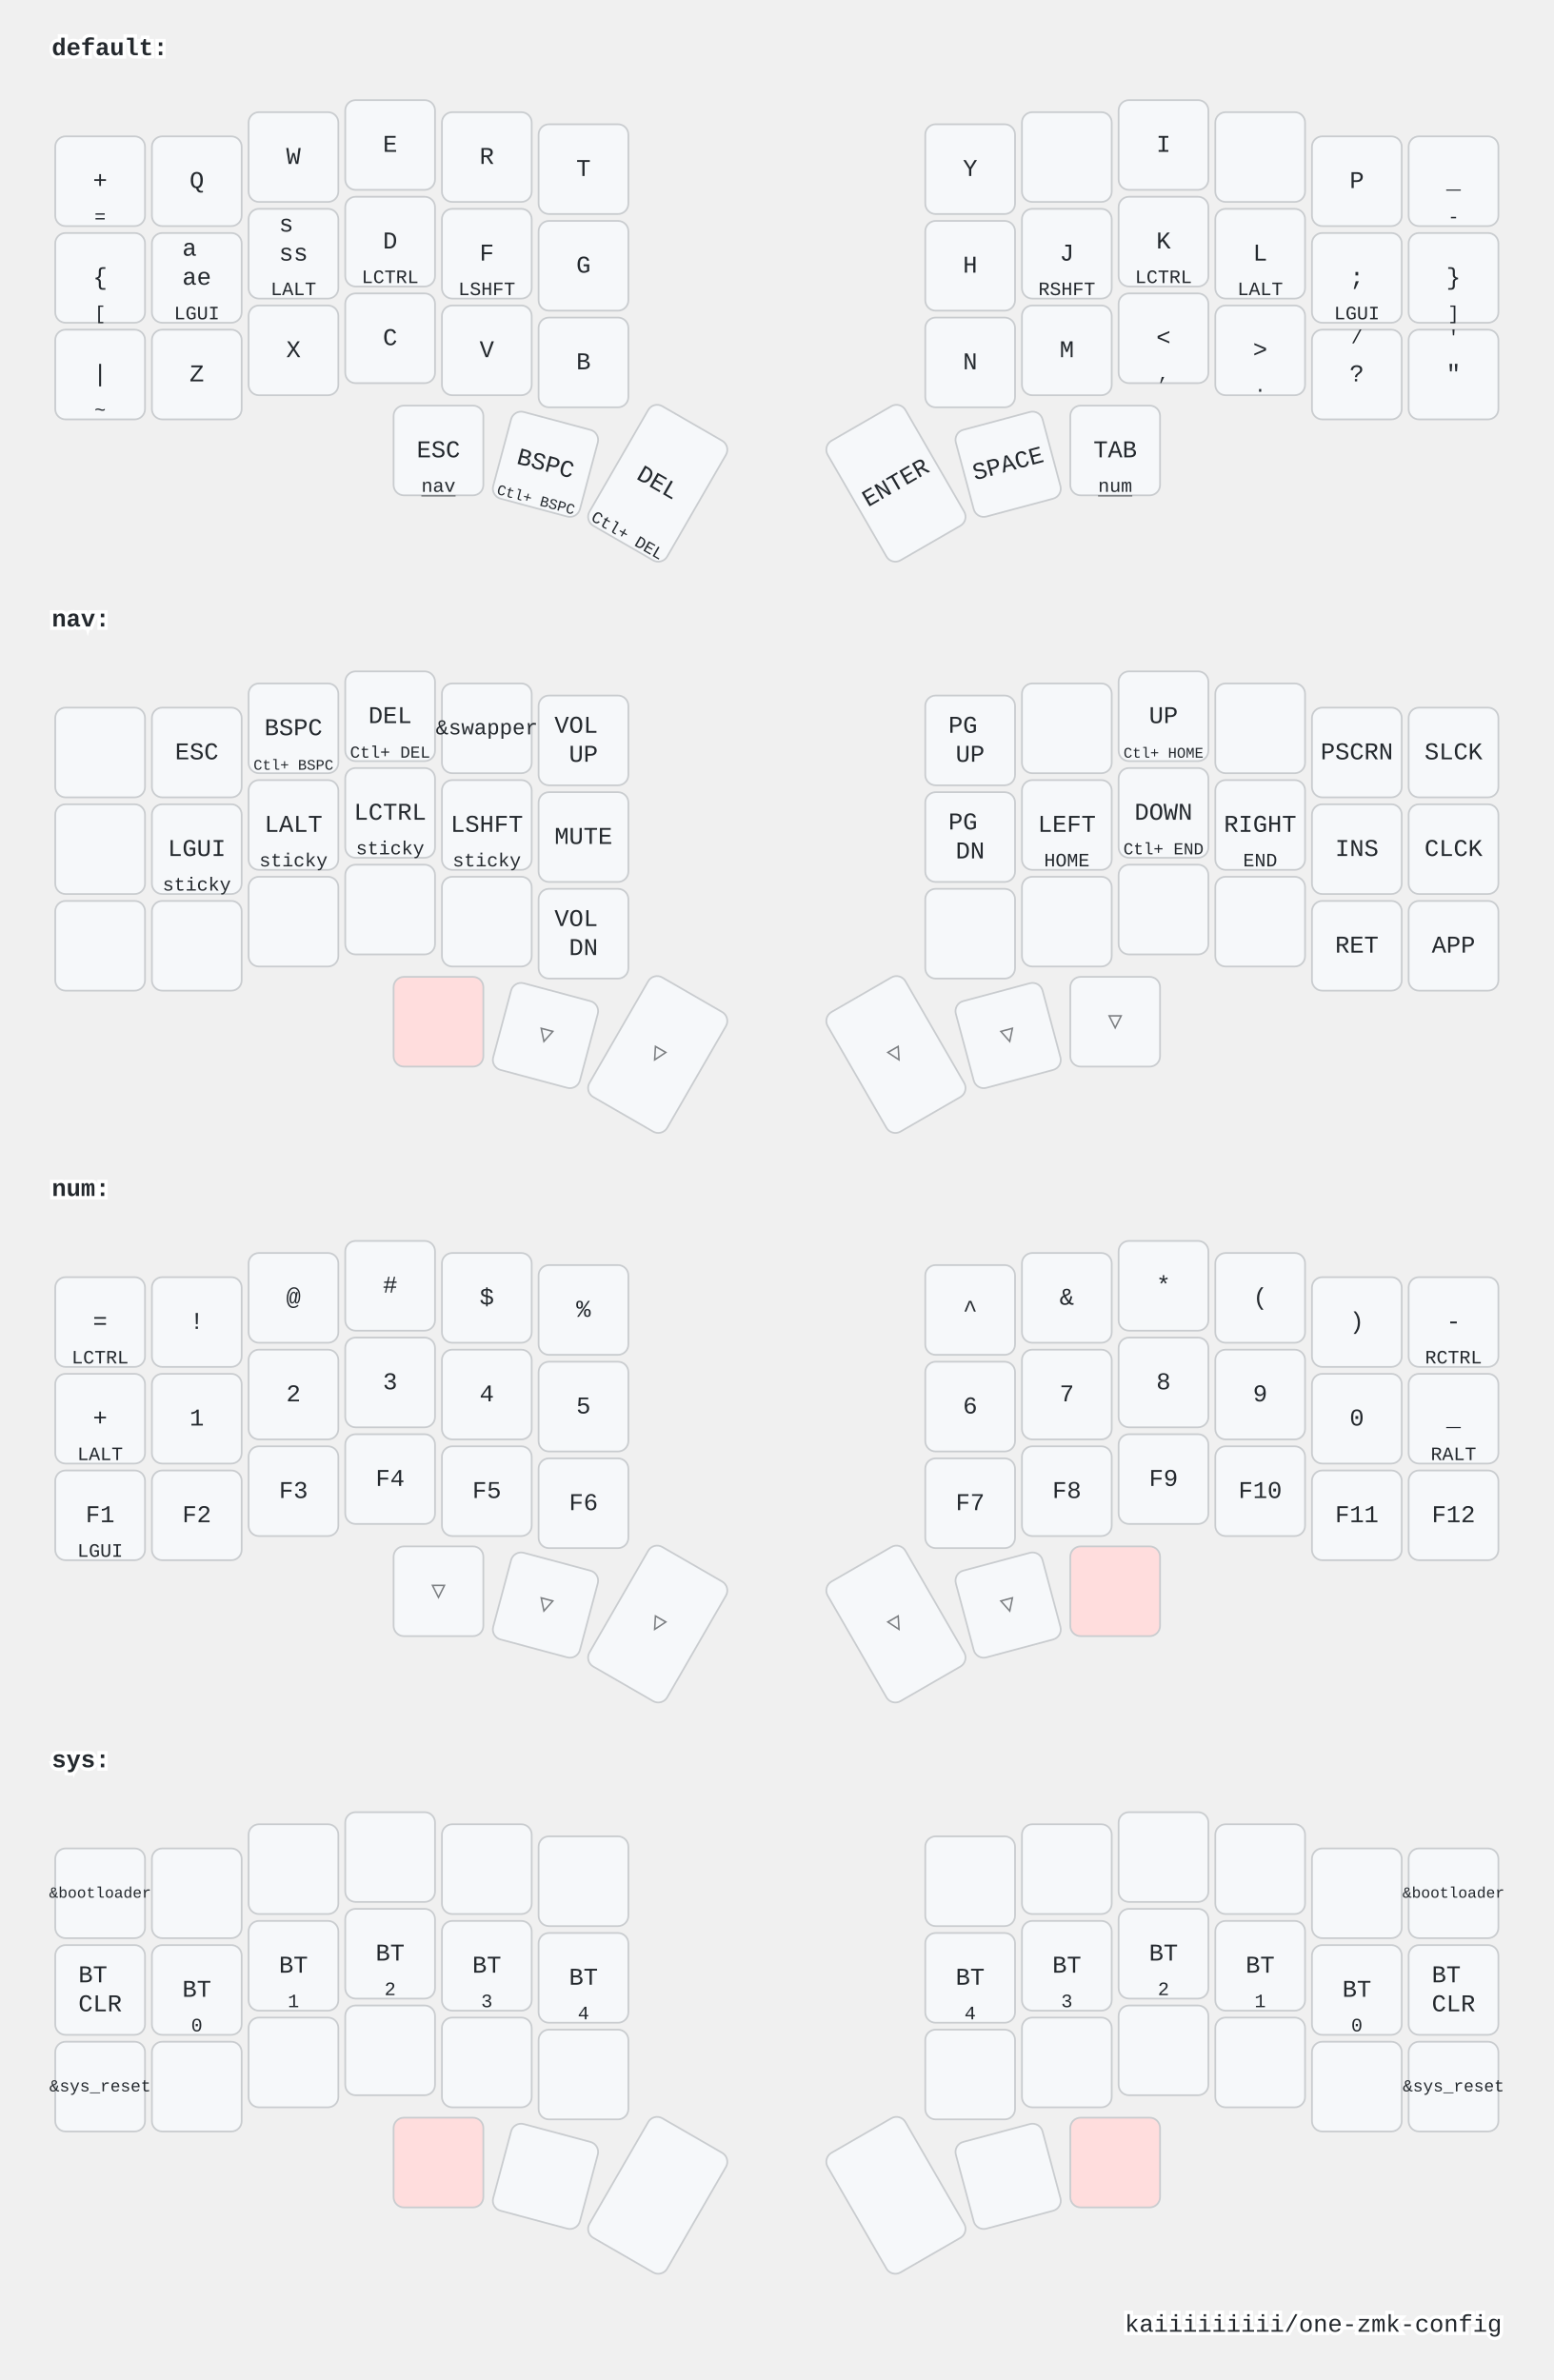
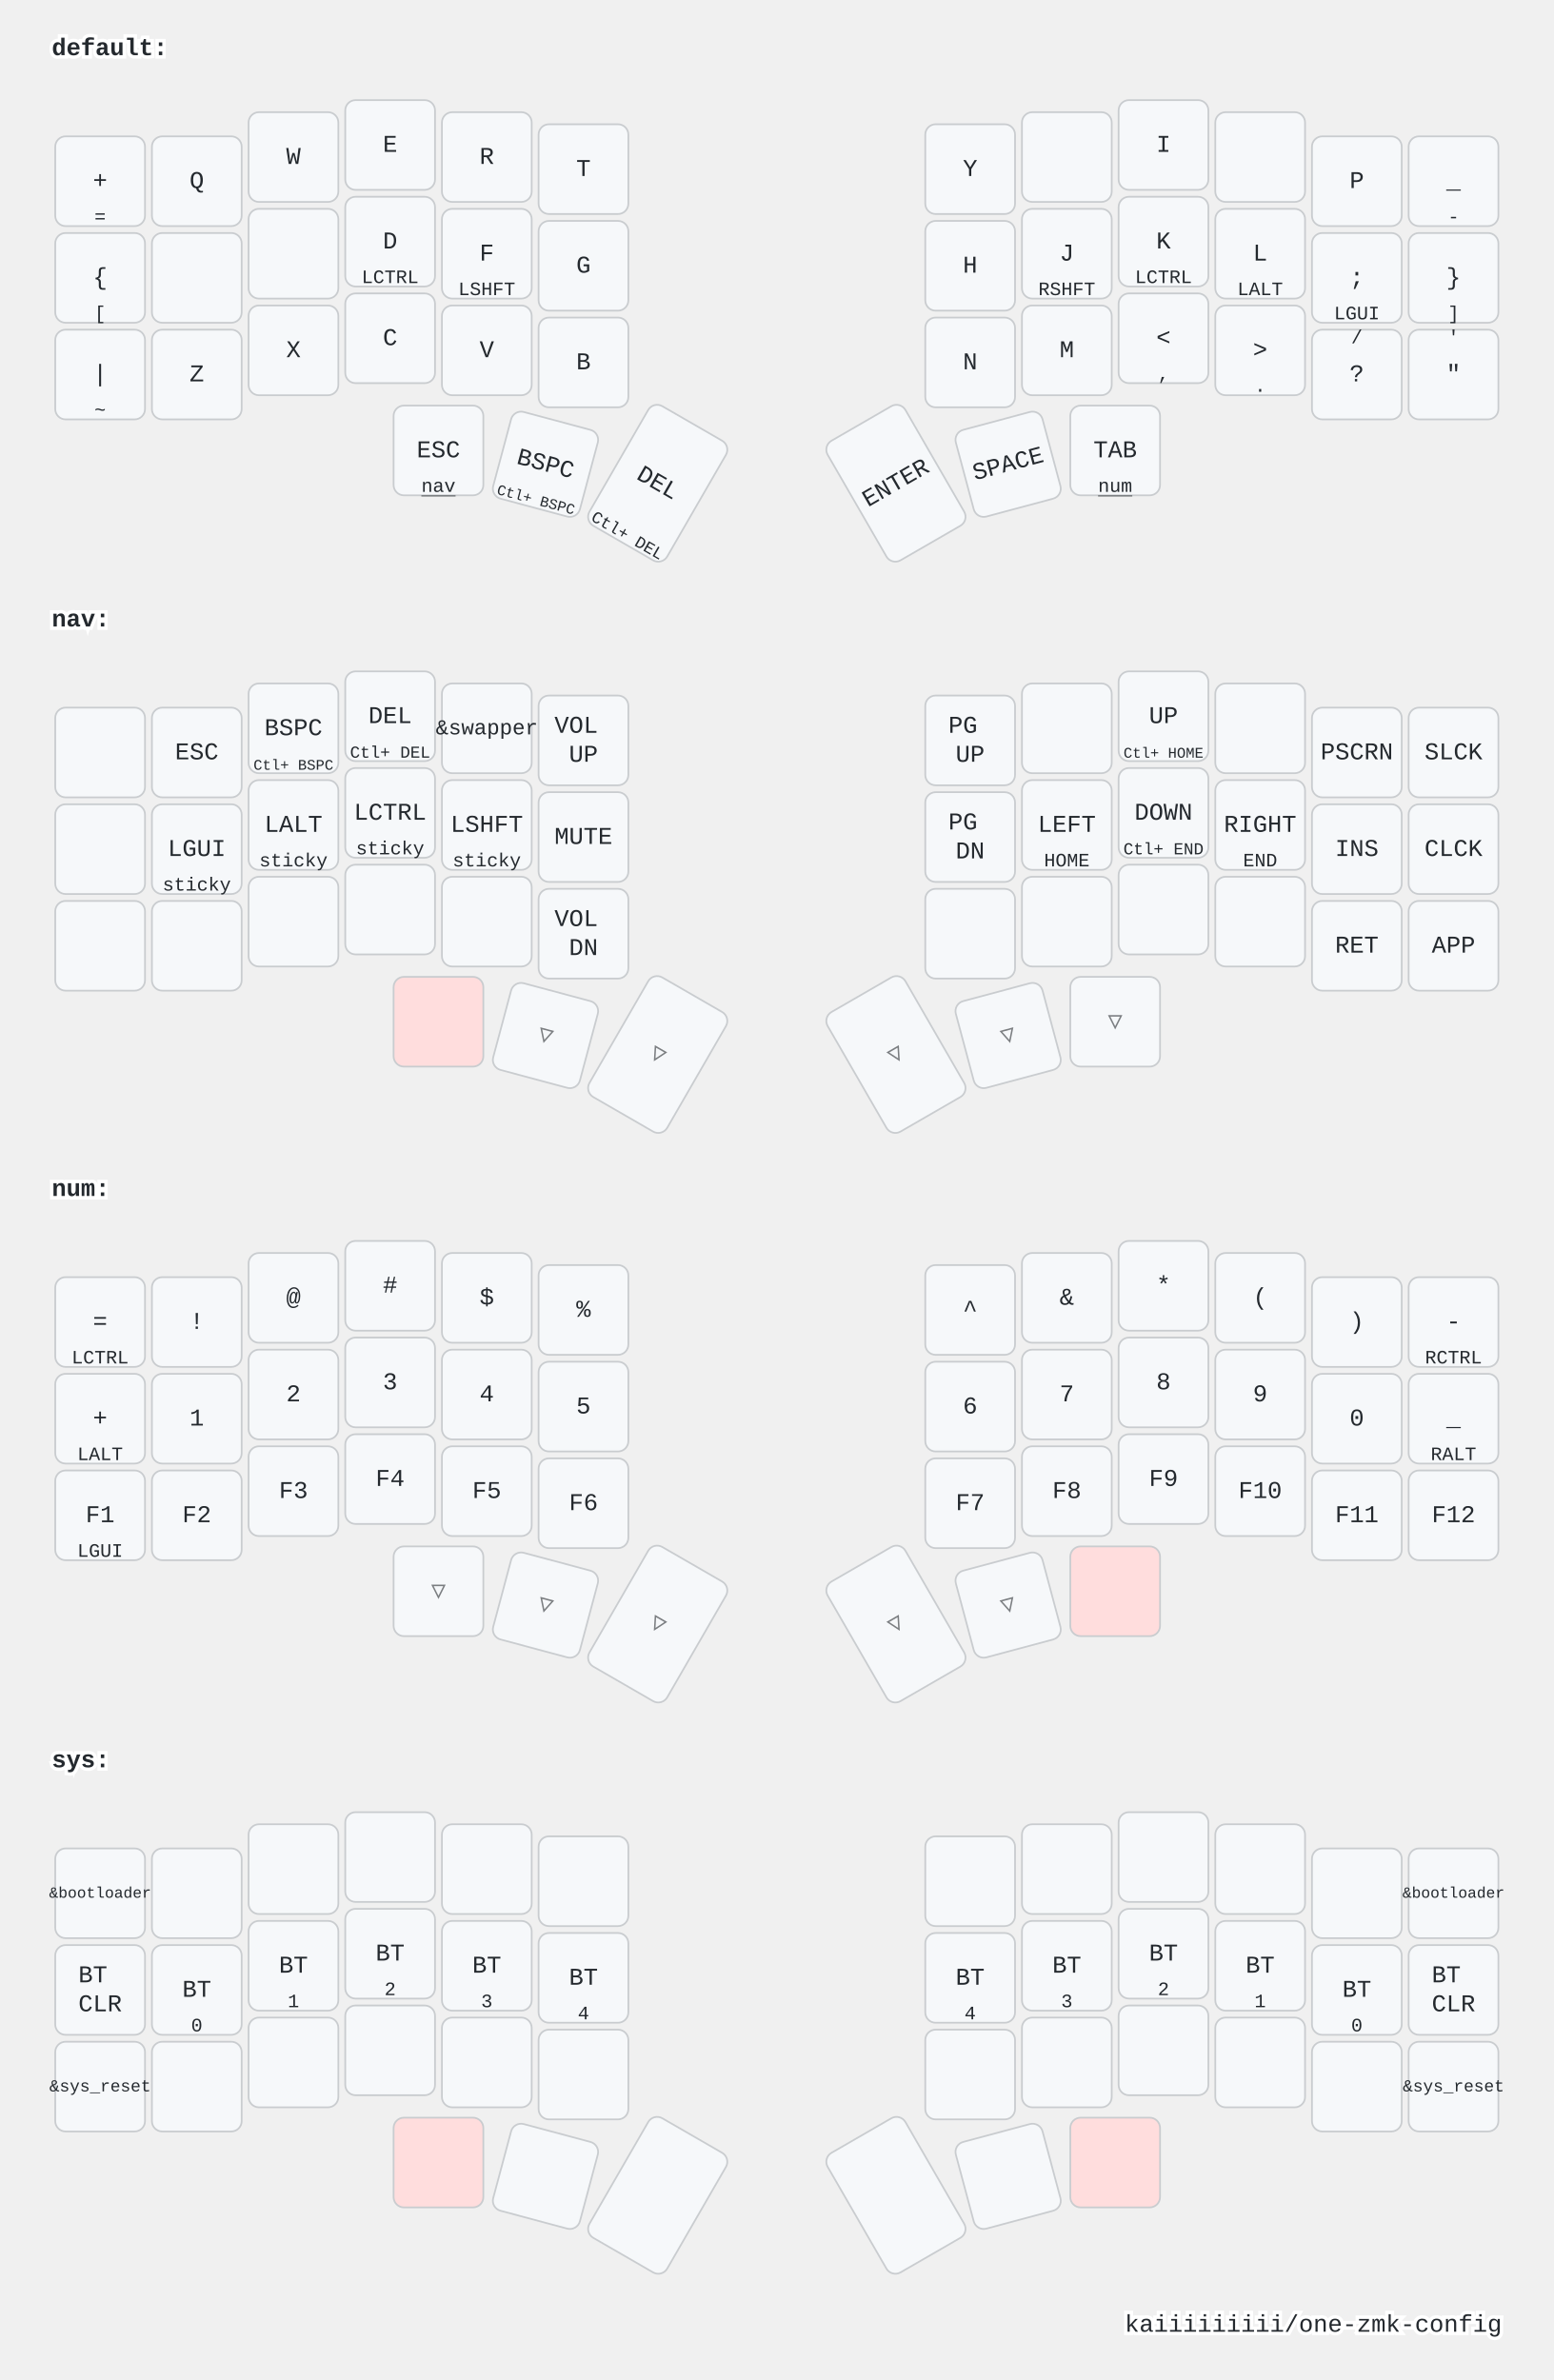
<svg xmlns="http://www.w3.org/2000/svg" width="900" height="1379" viewBox="0 0 900 1379" class="keymap">
  <style>/* inherit to force styles through use tags */
svg path {
    fill: inherit;
}

/* font and background color specifications */
svg.keymap {
    font-family: SFMono-Regular,Consolas,Liberation Mono,Menlo,monospace;
    font-size: 14px;
    font-kerning: normal;
    text-rendering: optimizeLegibility;
    fill: #24292e;
}

/* default key styling */
rect.key {
    fill: #f6f8fa;
}

rect.key, rect.combo {
    stroke: #c9cccf;
    stroke-width: 1;
}

/* default key side styling, only used is draw_key_sides is set */
rect.side {
    filter: brightness(90%);
}

/* color accent for combo boxes */
rect.combo, rect.combo-separate {
    fill: #cdf;
}

/* color accent for held keys */
rect.held, rect.combo.held {
    fill: #fdd;
}

/* color accent for ghost (optional) keys */
rect.ghost, rect.combo.ghost {
    stroke-dasharray: 4, 4;
    stroke-width: 2;
}

text {
    text-anchor: middle;
    dominant-baseline: middle;
}

/* styling for layer labels */
text.label {
    font-weight: bold;
    text-anchor: start;
    stroke: white;
    stroke-width: 4;
    paint-order: stroke;
}

/* styling for optional footer */
text.footer {
    text-anchor: end;
    dominant-baseline: auto;
    stroke: white;
    stroke-width: 4;
    paint-order: stroke;
}

/* styling for combo tap, and key hold/shifted label text */
text.combo, text.hold, text.shifted {
    font-size: 11px;
}

text.hold {
    text-anchor: middle;
    dominant-baseline: auto;
}

text.shifted {
    text-anchor: middle;
    dominant-baseline: hanging;
}

text.layer-activator {
    text-decoration: underline;
}

/* styling for hold/shifted label text in combo box */
text.combo.hold, text.combo.shifted {
    font-size: 8px;
}

/* lighter symbol for transparent keys */
text.trans {
    fill: #7b7e81;
}

/* styling for combo dendrons */
path.combo {
    stroke-width: 1;
    stroke: gray;
    fill: none;
}

/* Start Tabler Icons Cleanup */
/* cannot use height/width with glyphs */
.icon-tabler &gt; path {
    fill: inherit;
    stroke: inherit;
    stroke-width: 2;
}
/* hide tabler's default box */
.icon-tabler &gt; path[stroke="none"][fill="none"] {
    visibility: hidden;
}
/* End Tabler Icons Cleanup */

@media (prefers-color-scheme: dark) {
svg.keymap { fill: #d1d6db; }
rect.key { fill: #3f4750; }
rect.key, rect.combo { stroke: #60666c; }
rect.combo, rect.combo-separate { fill: #1f3d7a; }
rect.held, rect.combo.held { fill: #854747; }
text.label, text.footer { stroke: black; }
text.trans { fill: #7e8184; }
path.combo { stroke: #7f7f7f; }

}</style>
  <g transform="translate(30, 0)" class="layer-default">
    <text x="0" y="28" class="label" id="default">default:</text>
    <g transform="translate(0, 56)">
      <g transform="translate(28, 49)" class="key keypos-0">
        <rect rx="6" ry="6" x="-26" y="-26" width="52" height="52" class="key" />
        <text x="0" y="0" class="key tap">+</text>
        <text x="0" y="24" class="key hold">=</text>
      </g>
      <g transform="translate(84, 49)" class="key keypos-1">
        <rect rx="6" ry="6" x="-26" y="-26" width="52" height="52" class="key" />
        <text x="0" y="0" class="key tap">Q</text>
      </g>
      <g transform="translate(140, 35)" class="key keypos-2">
        <rect rx="6" ry="6" x="-26" y="-26" width="52" height="52" class="key" />
        <text x="0" y="0" class="key tap">W</text>
      </g>
      <g transform="translate(196, 28)" class="key keypos-3">
        <rect rx="6" ry="6" x="-26" y="-26" width="52" height="52" class="key" />
        <text x="0" y="0" class="key tap">E</text>
      </g>
      <g transform="translate(252, 35)" class="key keypos-4">
        <rect rx="6" ry="6" x="-26" y="-26" width="52" height="52" class="key" />
        <text x="0" y="0" class="key tap">R</text>
      </g>
      <g transform="translate(308, 42)" class="key keypos-5">
        <rect rx="6" ry="6" x="-26" y="-26" width="52" height="52" class="key" />
        <text x="0" y="0" class="key tap">T</text>
      </g>
      <g transform="translate(532, 42)" class="key keypos-6">
        <rect rx="6" ry="6" x="-26" y="-26" width="52" height="52" class="key" />
        <text x="0" y="0" class="key tap">Y</text>
      </g>
      <g transform="translate(588, 35)" class="key keypos-7">
        <rect rx="6" ry="6" x="-26" y="-26" width="52" height="52" class="key" />
      </g>
      <g transform="translate(644, 28)" class="key keypos-8">
        <rect rx="6" ry="6" x="-26" y="-26" width="52" height="52" class="key" />
        <text x="0" y="0" class="key tap">I</text>
      </g>
      <g transform="translate(700, 35)" class="key keypos-9">
        <rect rx="6" ry="6" x="-26" y="-26" width="52" height="52" class="key" />
      </g>
      <g transform="translate(756, 49)" class="key keypos-10">
        <rect rx="6" ry="6" x="-26" y="-26" width="52" height="52" class="key" />
        <text x="0" y="0" class="key tap">P</text>
      </g>
      <g transform="translate(812, 49)" class="key keypos-11">
        <rect rx="6" ry="6" x="-26" y="-26" width="52" height="52" class="key" />
        <text x="0" y="0" class="key tap">_</text>
        <text x="0" y="24" class="key hold">-</text>
      </g>
      <g transform="translate(28, 105)" class="key keypos-12">
        <rect rx="6" ry="6" x="-26" y="-26" width="52" height="52" class="key" />
        <text x="0" y="0" class="key tap">{</text>
        <text x="0" y="24" class="key hold">[</text>
      </g>
      <g transform="translate(84, 105)" class="key keypos-13">
        <rect rx="6" ry="6" x="-26" y="-26" width="52" height="52" class="key" />
-         <text x="0" y="0" class="key tap">
-           <tspan x="0" dy="-1.2em">a</tspan>
-           <tspan x="0" dy="1.2em">ae</tspan>
-         </text>
-         <text x="0" y="24" class="key hold">LGUI</text>
      </g>
      <g transform="translate(140, 91)" class="key keypos-14">
        <rect rx="6" ry="6" x="-26" y="-26" width="52" height="52" class="key" />
-         <text x="0" y="0" class="key tap">
-           <tspan x="0" dy="-1.2em">s</tspan>
-           <tspan x="0" dy="1.2em">ss</tspan>
-         </text>
-         <text x="0" y="24" class="key hold">LALT</text>
      </g>
      <g transform="translate(196, 84)" class="key keypos-15">
        <rect rx="6" ry="6" x="-26" y="-26" width="52" height="52" class="key" />
        <text x="0" y="0" class="key tap">D</text>
        <text x="0" y="24" class="key hold">LCTRL</text>
      </g>
      <g transform="translate(252, 91)" class="key keypos-16">
        <rect rx="6" ry="6" x="-26" y="-26" width="52" height="52" class="key" />
        <text x="0" y="0" class="key tap">F</text>
        <text x="0" y="24" class="key hold">LSHFT</text>
      </g>
      <g transform="translate(308, 98)" class="key keypos-17">
        <rect rx="6" ry="6" x="-26" y="-26" width="52" height="52" class="key" />
        <text x="0" y="0" class="key tap">G</text>
      </g>
      <g transform="translate(532, 98)" class="key keypos-18">
        <rect rx="6" ry="6" x="-26" y="-26" width="52" height="52" class="key" />
        <text x="0" y="0" class="key tap">H</text>
      </g>
      <g transform="translate(588, 91)" class="key keypos-19">
        <rect rx="6" ry="6" x="-26" y="-26" width="52" height="52" class="key" />
        <text x="0" y="0" class="key tap">J</text>
        <text x="0" y="24" class="key hold">RSHFT</text>
      </g>
      <g transform="translate(644, 84)" class="key keypos-20">
        <rect rx="6" ry="6" x="-26" y="-26" width="52" height="52" class="key" />
        <text x="0" y="0" class="key tap">K</text>
        <text x="0" y="24" class="key hold">LCTRL</text>
      </g>
      <g transform="translate(700, 91)" class="key keypos-21">
        <rect rx="6" ry="6" x="-26" y="-26" width="52" height="52" class="key" />
        <text x="0" y="0" class="key tap">L</text>
        <text x="0" y="24" class="key hold">LALT</text>
      </g>
      <g transform="translate(756, 105)" class="key keypos-22">
        <rect rx="6" ry="6" x="-26" y="-26" width="52" height="52" class="key" />
        <text x="0" y="0" class="key tap">;</text>
        <text x="0" y="24" class="key hold">LGUI</text>
      </g>
      <g transform="translate(812, 105)" class="key keypos-23">
        <rect rx="6" ry="6" x="-26" y="-26" width="52" height="52" class="key" />
        <text x="0" y="0" class="key tap">}</text>
        <text x="0" y="24" class="key hold">]</text>
      </g>
      <g transform="translate(28, 161)" class="key keypos-24">
        <rect rx="6" ry="6" x="-26" y="-26" width="52" height="52" class="key" />
        <text x="0" y="0" class="key tap">|</text>
        <text x="0" y="24" class="key hold">~</text>
      </g>
      <g transform="translate(84, 161)" class="key keypos-25">
        <rect rx="6" ry="6" x="-26" y="-26" width="52" height="52" class="key" />
        <text x="0" y="0" class="key tap">Z</text>
      </g>
      <g transform="translate(140, 147)" class="key keypos-26">
        <rect rx="6" ry="6" x="-26" y="-26" width="52" height="52" class="key" />
        <text x="0" y="0" class="key tap">X</text>
      </g>
      <g transform="translate(196, 140)" class="key keypos-27">
        <rect rx="6" ry="6" x="-26" y="-26" width="52" height="52" class="key" />
        <text x="0" y="0" class="key tap">C</text>
      </g>
      <g transform="translate(252, 147)" class="key keypos-28">
        <rect rx="6" ry="6" x="-26" y="-26" width="52" height="52" class="key" />
        <text x="0" y="0" class="key tap">V</text>
      </g>
      <g transform="translate(308, 154)" class="key keypos-29">
        <rect rx="6" ry="6" x="-26" y="-26" width="52" height="52" class="key" />
        <text x="0" y="0" class="key tap">B</text>
      </g>
      <g transform="translate(532, 154)" class="key keypos-30">
        <rect rx="6" ry="6" x="-26" y="-26" width="52" height="52" class="key" />
        <text x="0" y="0" class="key tap">N</text>
      </g>
      <g transform="translate(588, 147)" class="key keypos-31">
        <rect rx="6" ry="6" x="-26" y="-26" width="52" height="52" class="key" />
        <text x="0" y="0" class="key tap">M</text>
      </g>
      <g transform="translate(644, 140)" class="key keypos-32">
        <rect rx="6" ry="6" x="-26" y="-26" width="52" height="52" class="key" />
        <text x="0" y="0" class="key tap">&lt;</text>
        <text x="0" y="24" class="key hold">,</text>
      </g>
      <g transform="translate(700, 147)" class="key keypos-33">
        <rect rx="6" ry="6" x="-26" y="-26" width="52" height="52" class="key" />
        <text x="0" y="0" class="key tap">&gt;</text>
        <text x="0" y="24" class="key hold">.</text>
      </g>
      <g transform="translate(756, 161)" class="key keypos-34">
        <rect rx="6" ry="6" x="-26" y="-26" width="52" height="52" class="key" />
        <text x="0" y="0" class="key tap">?</text>
        <text x="0" y="-24" class="key shifted">/</text>
      </g>
      <g transform="translate(812, 161)" class="key keypos-35">
        <rect rx="6" ry="6" x="-26" y="-26" width="52" height="52" class="key" />
        <text x="0" y="0" class="key tap">"</text>
        <text x="0" y="-24" class="key shifted">'</text>
      </g>
      <g transform="translate(224, 205)" class="key keypos-36">
        <rect rx="6" ry="6" x="-26" y="-26" width="52" height="52" class="key" />
        <text x="0" y="0" class="key tap">ESC</text>
        <a href="#nav">
          <text x="0" y="24" class="key hold layer-activator">nav</text>
        </a>
      </g>
      <g transform="translate(286, 213) rotate(15.0)" class="key keypos-37">
        <rect rx="6" ry="6" x="-26" y="-26" width="52" height="52" class="key" />
        <text x="0" y="0" class="key tap">BSPC</text>
        <text x="0" y="24" class="key hold">
          <tspan style="font-size: 78%">Ctl+ BSPC</tspan>
        </text>
      </g>
      <g transform="translate(351, 224) rotate(30.0)" class="key keypos-38">
        <rect rx="6" ry="6" x="-26" y="-40" width="52" height="80" class="key" />
        <text x="0" y="0" class="key tap">DEL</text>
        <text x="0" y="38" class="key hold">
          <tspan style="font-size: 88%">Ctl+ DEL</tspan>
        </text>
      </g>
      <g transform="translate(489, 224) rotate(-30.0)" class="key keypos-39">
        <rect rx="6" ry="6" x="-26" y="-40" width="52" height="80" class="key" />
        <text x="0" y="0" class="key tap">ENTER</text>
      </g>
      <g transform="translate(554, 213) rotate(-15.0)" class="key keypos-40">
        <rect rx="6" ry="6" x="-26" y="-26" width="52" height="52" class="key" />
        <text x="0" y="0" class="key tap">SPACE</text>
      </g>
      <g transform="translate(616, 205)" class="key keypos-41">
        <rect rx="6" ry="6" x="-26" y="-26" width="52" height="52" class="key" />
        <text x="0" y="0" class="key tap">TAB</text>
        <a href="#num">
          <text x="0" y="24" class="key hold layer-activator">num</text>
        </a>
      </g>
    </g>
  </g>
  <g transform="translate(30, 331)" class="layer-nav">
    <text x="0" y="28" class="label" id="nav">nav:</text>
    <g transform="translate(0, 56)">
      <g transform="translate(28, 49)" class="key keypos-0">
        <rect rx="6" ry="6" x="-26" y="-26" width="52" height="52" class="key" />
      </g>
      <g transform="translate(84, 49)" class="key keypos-1">
        <rect rx="6" ry="6" x="-26" y="-26" width="52" height="52" class="key" />
        <text x="0" y="0" class="key tap">ESC</text>
      </g>
      <g transform="translate(140, 35)" class="key keypos-2">
        <rect rx="6" ry="6" x="-26" y="-26" width="52" height="52" class="key" />
        <text x="0" y="0" class="key tap">BSPC</text>
        <text x="0" y="24" class="key hold">
          <tspan style="font-size: 78%">Ctl+ BSPC</tspan>
        </text>
      </g>
      <g transform="translate(196, 28)" class="key keypos-3">
        <rect rx="6" ry="6" x="-26" y="-26" width="52" height="52" class="key" />
        <text x="0" y="0" class="key tap">DEL</text>
        <text x="0" y="24" class="key hold">
          <tspan style="font-size: 88%">Ctl+ DEL</tspan>
        </text>
      </g>
      <g transform="translate(252, 35)" class="key keypos-4">
        <rect rx="6" ry="6" x="-26" y="-26" width="52" height="52" class="key" />
        <text x="0" y="0" class="key tap">
          <tspan style="font-size: 88%">&amp;swapper</tspan>
        </text>
      </g>
      <g transform="translate(308, 42)" class="key keypos-5">
        <rect rx="6" ry="6" x="-26" y="-26" width="52" height="52" class="key" />
        <text x="0" y="0" class="key tap">
          <tspan x="0" dy="-0.6em">VOL</tspan>
          <tspan x="0" dy="1.2em">UP</tspan>
        </text>
      </g>
      <g transform="translate(532, 42)" class="key keypos-6">
        <rect rx="6" ry="6" x="-26" y="-26" width="52" height="52" class="key" />
        <text x="0" y="0" class="key tap">
          <tspan x="0" dy="-0.6em">PG</tspan>
          <tspan x="0" dy="1.2em">UP</tspan>
        </text>
      </g>
      <g transform="translate(588, 35)" class="key keypos-7">
        <rect rx="6" ry="6" x="-26" y="-26" width="52" height="52" class="key" />
      </g>
      <g transform="translate(644, 28)" class="key keypos-8">
        <rect rx="6" ry="6" x="-26" y="-26" width="52" height="52" class="key" />
        <text x="0" y="0" class="key tap">UP</text>
        <text x="0" y="24" class="key hold">
          <tspan style="font-size: 78%">Ctl+ HOME</tspan>
        </text>
      </g>
      <g transform="translate(700, 35)" class="key keypos-9">
        <rect rx="6" ry="6" x="-26" y="-26" width="52" height="52" class="key" />
      </g>
      <g transform="translate(756, 49)" class="key keypos-10">
        <rect rx="6" ry="6" x="-26" y="-26" width="52" height="52" class="key" />
        <text x="0" y="0" class="key tap">PSCRN</text>
      </g>
      <g transform="translate(812, 49)" class="key keypos-11">
        <rect rx="6" ry="6" x="-26" y="-26" width="52" height="52" class="key" />
        <text x="0" y="0" class="key tap">SLCK</text>
      </g>
      <g transform="translate(28, 105)" class="key keypos-12">
        <rect rx="6" ry="6" x="-26" y="-26" width="52" height="52" class="key" />
      </g>
      <g transform="translate(84, 105)" class="key keypos-13">
        <rect rx="6" ry="6" x="-26" y="-26" width="52" height="52" class="key" />
        <text x="0" y="0" class="key tap">LGUI</text>
        <text x="0" y="24" class="key hold">sticky</text>
      </g>
      <g transform="translate(140, 91)" class="key keypos-14">
        <rect rx="6" ry="6" x="-26" y="-26" width="52" height="52" class="key" />
        <text x="0" y="0" class="key tap">LALT</text>
        <text x="0" y="24" class="key hold">sticky</text>
      </g>
      <g transform="translate(196, 84)" class="key keypos-15">
        <rect rx="6" ry="6" x="-26" y="-26" width="52" height="52" class="key" />
        <text x="0" y="0" class="key tap">LCTRL</text>
        <text x="0" y="24" class="key hold">sticky</text>
      </g>
      <g transform="translate(252, 91)" class="key keypos-16">
        <rect rx="6" ry="6" x="-26" y="-26" width="52" height="52" class="key" />
        <text x="0" y="0" class="key tap">LSHFT</text>
        <text x="0" y="24" class="key hold">sticky</text>
      </g>
      <g transform="translate(308, 98)" class="key keypos-17">
        <rect rx="6" ry="6" x="-26" y="-26" width="52" height="52" class="key" />
        <text x="0" y="0" class="key tap">MUTE</text>
      </g>
      <g transform="translate(532, 98)" class="key keypos-18">
        <rect rx="6" ry="6" x="-26" y="-26" width="52" height="52" class="key" />
        <text x="0" y="0" class="key tap">
          <tspan x="0" dy="-0.6em">PG</tspan>
          <tspan x="0" dy="1.2em">DN</tspan>
        </text>
      </g>
      <g transform="translate(588, 91)" class="key keypos-19">
        <rect rx="6" ry="6" x="-26" y="-26" width="52" height="52" class="key" />
        <text x="0" y="0" class="key tap">LEFT</text>
        <text x="0" y="24" class="key hold">HOME</text>
      </g>
      <g transform="translate(644, 84)" class="key keypos-20">
        <rect rx="6" ry="6" x="-26" y="-26" width="52" height="52" class="key" />
        <text x="0" y="0" class="key tap">DOWN</text>
        <text x="0" y="24" class="key hold">
          <tspan style="font-size: 88%">Ctl+ END</tspan>
        </text>
      </g>
      <g transform="translate(700, 91)" class="key keypos-21">
        <rect rx="6" ry="6" x="-26" y="-26" width="52" height="52" class="key" />
        <text x="0" y="0" class="key tap">RIGHT</text>
        <text x="0" y="24" class="key hold">END</text>
      </g>
      <g transform="translate(756, 105)" class="key keypos-22">
        <rect rx="6" ry="6" x="-26" y="-26" width="52" height="52" class="key" />
        <text x="0" y="0" class="key tap">INS</text>
      </g>
      <g transform="translate(812, 105)" class="key keypos-23">
        <rect rx="6" ry="6" x="-26" y="-26" width="52" height="52" class="key" />
        <text x="0" y="0" class="key tap">CLCK</text>
      </g>
      <g transform="translate(28, 161)" class="key keypos-24">
        <rect rx="6" ry="6" x="-26" y="-26" width="52" height="52" class="key" />
      </g>
      <g transform="translate(84, 161)" class="key keypos-25">
        <rect rx="6" ry="6" x="-26" y="-26" width="52" height="52" class="key" />
      </g>
      <g transform="translate(140, 147)" class="key keypos-26">
        <rect rx="6" ry="6" x="-26" y="-26" width="52" height="52" class="key" />
      </g>
      <g transform="translate(196, 140)" class="key keypos-27">
        <rect rx="6" ry="6" x="-26" y="-26" width="52" height="52" class="key" />
      </g>
      <g transform="translate(252, 147)" class="key keypos-28">
        <rect rx="6" ry="6" x="-26" y="-26" width="52" height="52" class="key" />
      </g>
      <g transform="translate(308, 154)" class="key keypos-29">
        <rect rx="6" ry="6" x="-26" y="-26" width="52" height="52" class="key" />
        <text x="0" y="0" class="key tap">
          <tspan x="0" dy="-0.6em">VOL</tspan>
          <tspan x="0" dy="1.2em">DN</tspan>
        </text>
      </g>
      <g transform="translate(532, 154)" class="key keypos-30">
        <rect rx="6" ry="6" x="-26" y="-26" width="52" height="52" class="key" />
      </g>
      <g transform="translate(588, 147)" class="key keypos-31">
        <rect rx="6" ry="6" x="-26" y="-26" width="52" height="52" class="key" />
      </g>
      <g transform="translate(644, 140)" class="key keypos-32">
        <rect rx="6" ry="6" x="-26" y="-26" width="52" height="52" class="key" />
      </g>
      <g transform="translate(700, 147)" class="key keypos-33">
        <rect rx="6" ry="6" x="-26" y="-26" width="52" height="52" class="key" />
      </g>
      <g transform="translate(756, 161)" class="key keypos-34">
        <rect rx="6" ry="6" x="-26" y="-26" width="52" height="52" class="key" />
        <text x="0" y="0" class="key tap">RET</text>
      </g>
      <g transform="translate(812, 161)" class="key keypos-35">
        <rect rx="6" ry="6" x="-26" y="-26" width="52" height="52" class="key" />
        <text x="0" y="0" class="key tap">APP</text>
      </g>
      <g transform="translate(224, 205)" class="key held keypos-36">
        <rect rx="6" ry="6" x="-26" y="-26" width="52" height="52" class="key held" />
      </g>
      <g transform="translate(286, 213) rotate(15.0)" class="key trans keypos-37">
        <rect rx="6" ry="6" x="-26" y="-26" width="52" height="52" class="key trans" />
        <text x="0" y="0" class="key trans tap">▽</text>
      </g>
      <g transform="translate(351, 224) rotate(30.0)" class="key trans keypos-38">
        <rect rx="6" ry="6" x="-26" y="-40" width="52" height="80" class="key trans" />
        <text x="0" y="0" class="key trans tap">▽</text>
      </g>
      <g transform="translate(489, 224) rotate(-30.0)" class="key trans keypos-39">
        <rect rx="6" ry="6" x="-26" y="-40" width="52" height="80" class="key trans" />
        <text x="0" y="0" class="key trans tap">▽</text>
      </g>
      <g transform="translate(554, 213) rotate(-15.0)" class="key trans keypos-40">
        <rect rx="6" ry="6" x="-26" y="-26" width="52" height="52" class="key trans" />
        <text x="0" y="0" class="key trans tap">▽</text>
      </g>
      <g transform="translate(616, 205)" class="key trans keypos-41">
        <rect rx="6" ry="6" x="-26" y="-26" width="52" height="52" class="key trans" />
        <text x="0" y="0" class="key trans tap">▽</text>
      </g>
    </g>
  </g>
  <g transform="translate(30, 661)" class="layer-num">
    <text x="0" y="28" class="label" id="num">num:</text>
    <g transform="translate(0, 56)">
      <g transform="translate(28, 49)" class="key keypos-0">
        <rect rx="6" ry="6" x="-26" y="-26" width="52" height="52" class="key" />
        <text x="0" y="0" class="key tap">=</text>
        <text x="0" y="24" class="key hold">LCTRL</text>
      </g>
      <g transform="translate(84, 49)" class="key keypos-1">
        <rect rx="6" ry="6" x="-26" y="-26" width="52" height="52" class="key" />
        <text x="0" y="0" class="key tap">!</text>
      </g>
      <g transform="translate(140, 35)" class="key keypos-2">
        <rect rx="6" ry="6" x="-26" y="-26" width="52" height="52" class="key" />
        <text x="0" y="0" class="key tap">@</text>
      </g>
      <g transform="translate(196, 28)" class="key keypos-3">
        <rect rx="6" ry="6" x="-26" y="-26" width="52" height="52" class="key" />
        <text x="0" y="0" class="key tap">#</text>
      </g>
      <g transform="translate(252, 35)" class="key keypos-4">
        <rect rx="6" ry="6" x="-26" y="-26" width="52" height="52" class="key" />
        <text x="0" y="0" class="key tap">$</text>
      </g>
      <g transform="translate(308, 42)" class="key keypos-5">
        <rect rx="6" ry="6" x="-26" y="-26" width="52" height="52" class="key" />
        <text x="0" y="0" class="key tap">%</text>
      </g>
      <g transform="translate(532, 42)" class="key keypos-6">
        <rect rx="6" ry="6" x="-26" y="-26" width="52" height="52" class="key" />
        <text x="0" y="0" class="key tap">^</text>
      </g>
      <g transform="translate(588, 35)" class="key keypos-7">
        <rect rx="6" ry="6" x="-26" y="-26" width="52" height="52" class="key" />
        <text x="0" y="0" class="key tap">&amp;</text>
      </g>
      <g transform="translate(644, 28)" class="key keypos-8">
        <rect rx="6" ry="6" x="-26" y="-26" width="52" height="52" class="key" />
        <text x="0" y="0" class="key tap">*</text>
      </g>
      <g transform="translate(700, 35)" class="key keypos-9">
        <rect rx="6" ry="6" x="-26" y="-26" width="52" height="52" class="key" />
        <text x="0" y="0" class="key tap">(</text>
      </g>
      <g transform="translate(756, 49)" class="key keypos-10">
        <rect rx="6" ry="6" x="-26" y="-26" width="52" height="52" class="key" />
        <text x="0" y="0" class="key tap">)</text>
      </g>
      <g transform="translate(812, 49)" class="key keypos-11">
        <rect rx="6" ry="6" x="-26" y="-26" width="52" height="52" class="key" />
        <text x="0" y="0" class="key tap">-</text>
        <text x="0" y="24" class="key hold">RCTRL</text>
      </g>
      <g transform="translate(28, 105)" class="key keypos-12">
        <rect rx="6" ry="6" x="-26" y="-26" width="52" height="52" class="key" />
        <text x="0" y="0" class="key tap">+</text>
        <text x="0" y="24" class="key hold">LALT</text>
      </g>
      <g transform="translate(84, 105)" class="key keypos-13">
        <rect rx="6" ry="6" x="-26" y="-26" width="52" height="52" class="key" />
        <text x="0" y="0" class="key tap">1</text>
      </g>
      <g transform="translate(140, 91)" class="key keypos-14">
        <rect rx="6" ry="6" x="-26" y="-26" width="52" height="52" class="key" />
        <text x="0" y="0" class="key tap">2</text>
      </g>
      <g transform="translate(196, 84)" class="key keypos-15">
        <rect rx="6" ry="6" x="-26" y="-26" width="52" height="52" class="key" />
        <text x="0" y="0" class="key tap">3</text>
      </g>
      <g transform="translate(252, 91)" class="key keypos-16">
        <rect rx="6" ry="6" x="-26" y="-26" width="52" height="52" class="key" />
        <text x="0" y="0" class="key tap">4</text>
      </g>
      <g transform="translate(308, 98)" class="key keypos-17">
        <rect rx="6" ry="6" x="-26" y="-26" width="52" height="52" class="key" />
        <text x="0" y="0" class="key tap">5</text>
      </g>
      <g transform="translate(532, 98)" class="key keypos-18">
        <rect rx="6" ry="6" x="-26" y="-26" width="52" height="52" class="key" />
        <text x="0" y="0" class="key tap">6</text>
      </g>
      <g transform="translate(588, 91)" class="key keypos-19">
        <rect rx="6" ry="6" x="-26" y="-26" width="52" height="52" class="key" />
        <text x="0" y="0" class="key tap">7</text>
      </g>
      <g transform="translate(644, 84)" class="key keypos-20">
        <rect rx="6" ry="6" x="-26" y="-26" width="52" height="52" class="key" />
        <text x="0" y="0" class="key tap">8</text>
      </g>
      <g transform="translate(700, 91)" class="key keypos-21">
        <rect rx="6" ry="6" x="-26" y="-26" width="52" height="52" class="key" />
        <text x="0" y="0" class="key tap">9</text>
      </g>
      <g transform="translate(756, 105)" class="key keypos-22">
        <rect rx="6" ry="6" x="-26" y="-26" width="52" height="52" class="key" />
        <text x="0" y="0" class="key tap">0</text>
      </g>
      <g transform="translate(812, 105)" class="key keypos-23">
        <rect rx="6" ry="6" x="-26" y="-26" width="52" height="52" class="key" />
        <text x="0" y="0" class="key tap">_</text>
        <text x="0" y="24" class="key hold">RALT</text>
      </g>
      <g transform="translate(28, 161)" class="key keypos-24">
        <rect rx="6" ry="6" x="-26" y="-26" width="52" height="52" class="key" />
        <text x="0" y="0" class="key tap">F1</text>
        <text x="0" y="24" class="key hold">LGUI</text>
      </g>
      <g transform="translate(84, 161)" class="key keypos-25">
        <rect rx="6" ry="6" x="-26" y="-26" width="52" height="52" class="key" />
        <text x="0" y="0" class="key tap">F2</text>
      </g>
      <g transform="translate(140, 147)" class="key keypos-26">
        <rect rx="6" ry="6" x="-26" y="-26" width="52" height="52" class="key" />
        <text x="0" y="0" class="key tap">F3</text>
      </g>
      <g transform="translate(196, 140)" class="key keypos-27">
        <rect rx="6" ry="6" x="-26" y="-26" width="52" height="52" class="key" />
        <text x="0" y="0" class="key tap">F4</text>
      </g>
      <g transform="translate(252, 147)" class="key keypos-28">
        <rect rx="6" ry="6" x="-26" y="-26" width="52" height="52" class="key" />
        <text x="0" y="0" class="key tap">F5</text>
      </g>
      <g transform="translate(308, 154)" class="key keypos-29">
        <rect rx="6" ry="6" x="-26" y="-26" width="52" height="52" class="key" />
        <text x="0" y="0" class="key tap">F6</text>
      </g>
      <g transform="translate(532, 154)" class="key keypos-30">
        <rect rx="6" ry="6" x="-26" y="-26" width="52" height="52" class="key" />
        <text x="0" y="0" class="key tap">F7</text>
      </g>
      <g transform="translate(588, 147)" class="key keypos-31">
        <rect rx="6" ry="6" x="-26" y="-26" width="52" height="52" class="key" />
        <text x="0" y="0" class="key tap">F8</text>
      </g>
      <g transform="translate(644, 140)" class="key keypos-32">
        <rect rx="6" ry="6" x="-26" y="-26" width="52" height="52" class="key" />
        <text x="0" y="0" class="key tap">F9</text>
      </g>
      <g transform="translate(700, 147)" class="key keypos-33">
        <rect rx="6" ry="6" x="-26" y="-26" width="52" height="52" class="key" />
        <text x="0" y="0" class="key tap">F10</text>
      </g>
      <g transform="translate(756, 161)" class="key keypos-34">
        <rect rx="6" ry="6" x="-26" y="-26" width="52" height="52" class="key" />
        <text x="0" y="0" class="key tap">F11</text>
      </g>
      <g transform="translate(812, 161)" class="key keypos-35">
        <rect rx="6" ry="6" x="-26" y="-26" width="52" height="52" class="key" />
        <text x="0" y="0" class="key tap">F12</text>
      </g>
      <g transform="translate(224, 205)" class="key trans keypos-36">
        <rect rx="6" ry="6" x="-26" y="-26" width="52" height="52" class="key trans" />
        <text x="0" y="0" class="key trans tap">▽</text>
      </g>
      <g transform="translate(286, 213) rotate(15.0)" class="key trans keypos-37">
        <rect rx="6" ry="6" x="-26" y="-26" width="52" height="52" class="key trans" />
        <text x="0" y="0" class="key trans tap">▽</text>
      </g>
      <g transform="translate(351, 224) rotate(30.0)" class="key trans keypos-38">
        <rect rx="6" ry="6" x="-26" y="-40" width="52" height="80" class="key trans" />
        <text x="0" y="0" class="key trans tap">▽</text>
      </g>
      <g transform="translate(489, 224) rotate(-30.0)" class="key trans keypos-39">
        <rect rx="6" ry="6" x="-26" y="-40" width="52" height="80" class="key trans" />
        <text x="0" y="0" class="key trans tap">▽</text>
      </g>
      <g transform="translate(554, 213) rotate(-15.0)" class="key trans keypos-40">
        <rect rx="6" ry="6" x="-26" y="-26" width="52" height="52" class="key trans" />
        <text x="0" y="0" class="key trans tap">▽</text>
      </g>
      <g transform="translate(616, 205)" class="key held keypos-41">
        <rect rx="6" ry="6" x="-26" y="-26" width="52" height="52" class="key held" />
      </g>
    </g>
  </g>
  <g transform="translate(30, 992)" class="layer-sys">
    <text x="0" y="28" class="label" id="sys">sys:</text>
    <g transform="translate(0, 56)">
      <g transform="translate(28, 49)" class="key keypos-0">
        <rect rx="6" ry="6" x="-26" y="-26" width="52" height="52" class="key" />
        <text x="0" y="0" class="key tap">
          <tspan style="font-size: 64%">&amp;bootloader</tspan>
        </text>
      </g>
      <g transform="translate(84, 49)" class="key keypos-1">
        <rect rx="6" ry="6" x="-26" y="-26" width="52" height="52" class="key" />
      </g>
      <g transform="translate(140, 35)" class="key keypos-2">
        <rect rx="6" ry="6" x="-26" y="-26" width="52" height="52" class="key" />
      </g>
      <g transform="translate(196, 28)" class="key keypos-3">
        <rect rx="6" ry="6" x="-26" y="-26" width="52" height="52" class="key" />
      </g>
      <g transform="translate(252, 35)" class="key keypos-4">
        <rect rx="6" ry="6" x="-26" y="-26" width="52" height="52" class="key" />
      </g>
      <g transform="translate(308, 42)" class="key keypos-5">
        <rect rx="6" ry="6" x="-26" y="-26" width="52" height="52" class="key" />
      </g>
      <g transform="translate(532, 42)" class="key keypos-6">
        <rect rx="6" ry="6" x="-26" y="-26" width="52" height="52" class="key" />
      </g>
      <g transform="translate(588, 35)" class="key keypos-7">
        <rect rx="6" ry="6" x="-26" y="-26" width="52" height="52" class="key" />
      </g>
      <g transform="translate(644, 28)" class="key keypos-8">
        <rect rx="6" ry="6" x="-26" y="-26" width="52" height="52" class="key" />
      </g>
      <g transform="translate(700, 35)" class="key keypos-9">
        <rect rx="6" ry="6" x="-26" y="-26" width="52" height="52" class="key" />
      </g>
      <g transform="translate(756, 49)" class="key keypos-10">
        <rect rx="6" ry="6" x="-26" y="-26" width="52" height="52" class="key" />
      </g>
      <g transform="translate(812, 49)" class="key keypos-11">
        <rect rx="6" ry="6" x="-26" y="-26" width="52" height="52" class="key" />
        <text x="0" y="0" class="key tap">
          <tspan style="font-size: 64%">&amp;bootloader</tspan>
        </text>
      </g>
      <g transform="translate(28, 105)" class="key keypos-12">
        <rect rx="6" ry="6" x="-26" y="-26" width="52" height="52" class="key" />
        <text x="0" y="0" class="key tap">
          <tspan x="0" dy="-0.6em">BT</tspan>
          <tspan x="0" dy="1.2em">CLR</tspan>
        </text>
      </g>
      <g transform="translate(84, 105)" class="key keypos-13">
        <rect rx="6" ry="6" x="-26" y="-26" width="52" height="52" class="key" />
        <text x="0" y="0" class="key tap">BT</text>
        <text x="0" y="24" class="key hold">0</text>
      </g>
      <g transform="translate(140, 91)" class="key keypos-14">
        <rect rx="6" ry="6" x="-26" y="-26" width="52" height="52" class="key" />
        <text x="0" y="0" class="key tap">BT</text>
        <text x="0" y="24" class="key hold">1</text>
      </g>
      <g transform="translate(196, 84)" class="key keypos-15">
        <rect rx="6" ry="6" x="-26" y="-26" width="52" height="52" class="key" />
        <text x="0" y="0" class="key tap">BT</text>
        <text x="0" y="24" class="key hold">2</text>
      </g>
      <g transform="translate(252, 91)" class="key keypos-16">
        <rect rx="6" ry="6" x="-26" y="-26" width="52" height="52" class="key" />
        <text x="0" y="0" class="key tap">BT</text>
        <text x="0" y="24" class="key hold">3</text>
      </g>
      <g transform="translate(308, 98)" class="key keypos-17">
        <rect rx="6" ry="6" x="-26" y="-26" width="52" height="52" class="key" />
        <text x="0" y="0" class="key tap">BT</text>
        <text x="0" y="24" class="key hold">4</text>
      </g>
      <g transform="translate(532, 98)" class="key keypos-18">
        <rect rx="6" ry="6" x="-26" y="-26" width="52" height="52" class="key" />
        <text x="0" y="0" class="key tap">BT</text>
        <text x="0" y="24" class="key hold">4</text>
      </g>
      <g transform="translate(588, 91)" class="key keypos-19">
        <rect rx="6" ry="6" x="-26" y="-26" width="52" height="52" class="key" />
        <text x="0" y="0" class="key tap">BT</text>
        <text x="0" y="24" class="key hold">3</text>
      </g>
      <g transform="translate(644, 84)" class="key keypos-20">
        <rect rx="6" ry="6" x="-26" y="-26" width="52" height="52" class="key" />
        <text x="0" y="0" class="key tap">BT</text>
        <text x="0" y="24" class="key hold">2</text>
      </g>
      <g transform="translate(700, 91)" class="key keypos-21">
        <rect rx="6" ry="6" x="-26" y="-26" width="52" height="52" class="key" />
        <text x="0" y="0" class="key tap">BT</text>
        <text x="0" y="24" class="key hold">1</text>
      </g>
      <g transform="translate(756, 105)" class="key keypos-22">
        <rect rx="6" ry="6" x="-26" y="-26" width="52" height="52" class="key" />
        <text x="0" y="0" class="key tap">BT</text>
        <text x="0" y="24" class="key hold">0</text>
      </g>
      <g transform="translate(812, 105)" class="key keypos-23">
        <rect rx="6" ry="6" x="-26" y="-26" width="52" height="52" class="key" />
        <text x="0" y="0" class="key tap">
          <tspan x="0" dy="-0.6em">BT</tspan>
          <tspan x="0" dy="1.2em">CLR</tspan>
        </text>
      </g>
      <g transform="translate(28, 161)" class="key keypos-24">
        <rect rx="6" ry="6" x="-26" y="-26" width="52" height="52" class="key" />
        <text x="0" y="0" class="key tap">
          <tspan style="font-size: 70%">&amp;sys_reset</tspan>
        </text>
      </g>
      <g transform="translate(84, 161)" class="key keypos-25">
        <rect rx="6" ry="6" x="-26" y="-26" width="52" height="52" class="key" />
      </g>
      <g transform="translate(140, 147)" class="key keypos-26">
        <rect rx="6" ry="6" x="-26" y="-26" width="52" height="52" class="key" />
      </g>
      <g transform="translate(196, 140)" class="key keypos-27">
        <rect rx="6" ry="6" x="-26" y="-26" width="52" height="52" class="key" />
      </g>
      <g transform="translate(252, 147)" class="key keypos-28">
        <rect rx="6" ry="6" x="-26" y="-26" width="52" height="52" class="key" />
      </g>
      <g transform="translate(308, 154)" class="key keypos-29">
        <rect rx="6" ry="6" x="-26" y="-26" width="52" height="52" class="key" />
      </g>
      <g transform="translate(532, 154)" class="key keypos-30">
        <rect rx="6" ry="6" x="-26" y="-26" width="52" height="52" class="key" />
      </g>
      <g transform="translate(588, 147)" class="key keypos-31">
        <rect rx="6" ry="6" x="-26" y="-26" width="52" height="52" class="key" />
      </g>
      <g transform="translate(644, 140)" class="key keypos-32">
        <rect rx="6" ry="6" x="-26" y="-26" width="52" height="52" class="key" />
      </g>
      <g transform="translate(700, 147)" class="key keypos-33">
        <rect rx="6" ry="6" x="-26" y="-26" width="52" height="52" class="key" />
      </g>
      <g transform="translate(756, 161)" class="key keypos-34">
        <rect rx="6" ry="6" x="-26" y="-26" width="52" height="52" class="key" />
      </g>
      <g transform="translate(812, 161)" class="key keypos-35">
        <rect rx="6" ry="6" x="-26" y="-26" width="52" height="52" class="key" />
        <text x="0" y="0" class="key tap">
          <tspan style="font-size: 70%">&amp;sys_reset</tspan>
        </text>
      </g>
      <g transform="translate(224, 205)" class="key held keypos-36">
        <rect rx="6" ry="6" x="-26" y="-26" width="52" height="52" class="key held" />
      </g>
      <g transform="translate(286, 213) rotate(15.0)" class="key keypos-37">
        <rect rx="6" ry="6" x="-26" y="-26" width="52" height="52" class="key" />
      </g>
      <g transform="translate(351, 224) rotate(30.0)" class="key keypos-38">
        <rect rx="6" ry="6" x="-26" y="-40" width="52" height="80" class="key" />
      </g>
      <g transform="translate(489, 224) rotate(-30.0)" class="key keypos-39">
        <rect rx="6" ry="6" x="-26" y="-40" width="52" height="80" class="key" />
      </g>
      <g transform="translate(554, 213) rotate(-15.0)" class="key keypos-40">
        <rect rx="6" ry="6" x="-26" y="-26" width="52" height="52" class="key" />
      </g>
      <g transform="translate(616, 205)" class="key held keypos-41">
        <rect rx="6" ry="6" x="-26" y="-26" width="52" height="52" class="key held" />
      </g>
    </g>
  </g>
  <text x="870.0" y="1351.0" class="footer">kaiiiiiiiii/one-zmk-config</text>
</svg>
